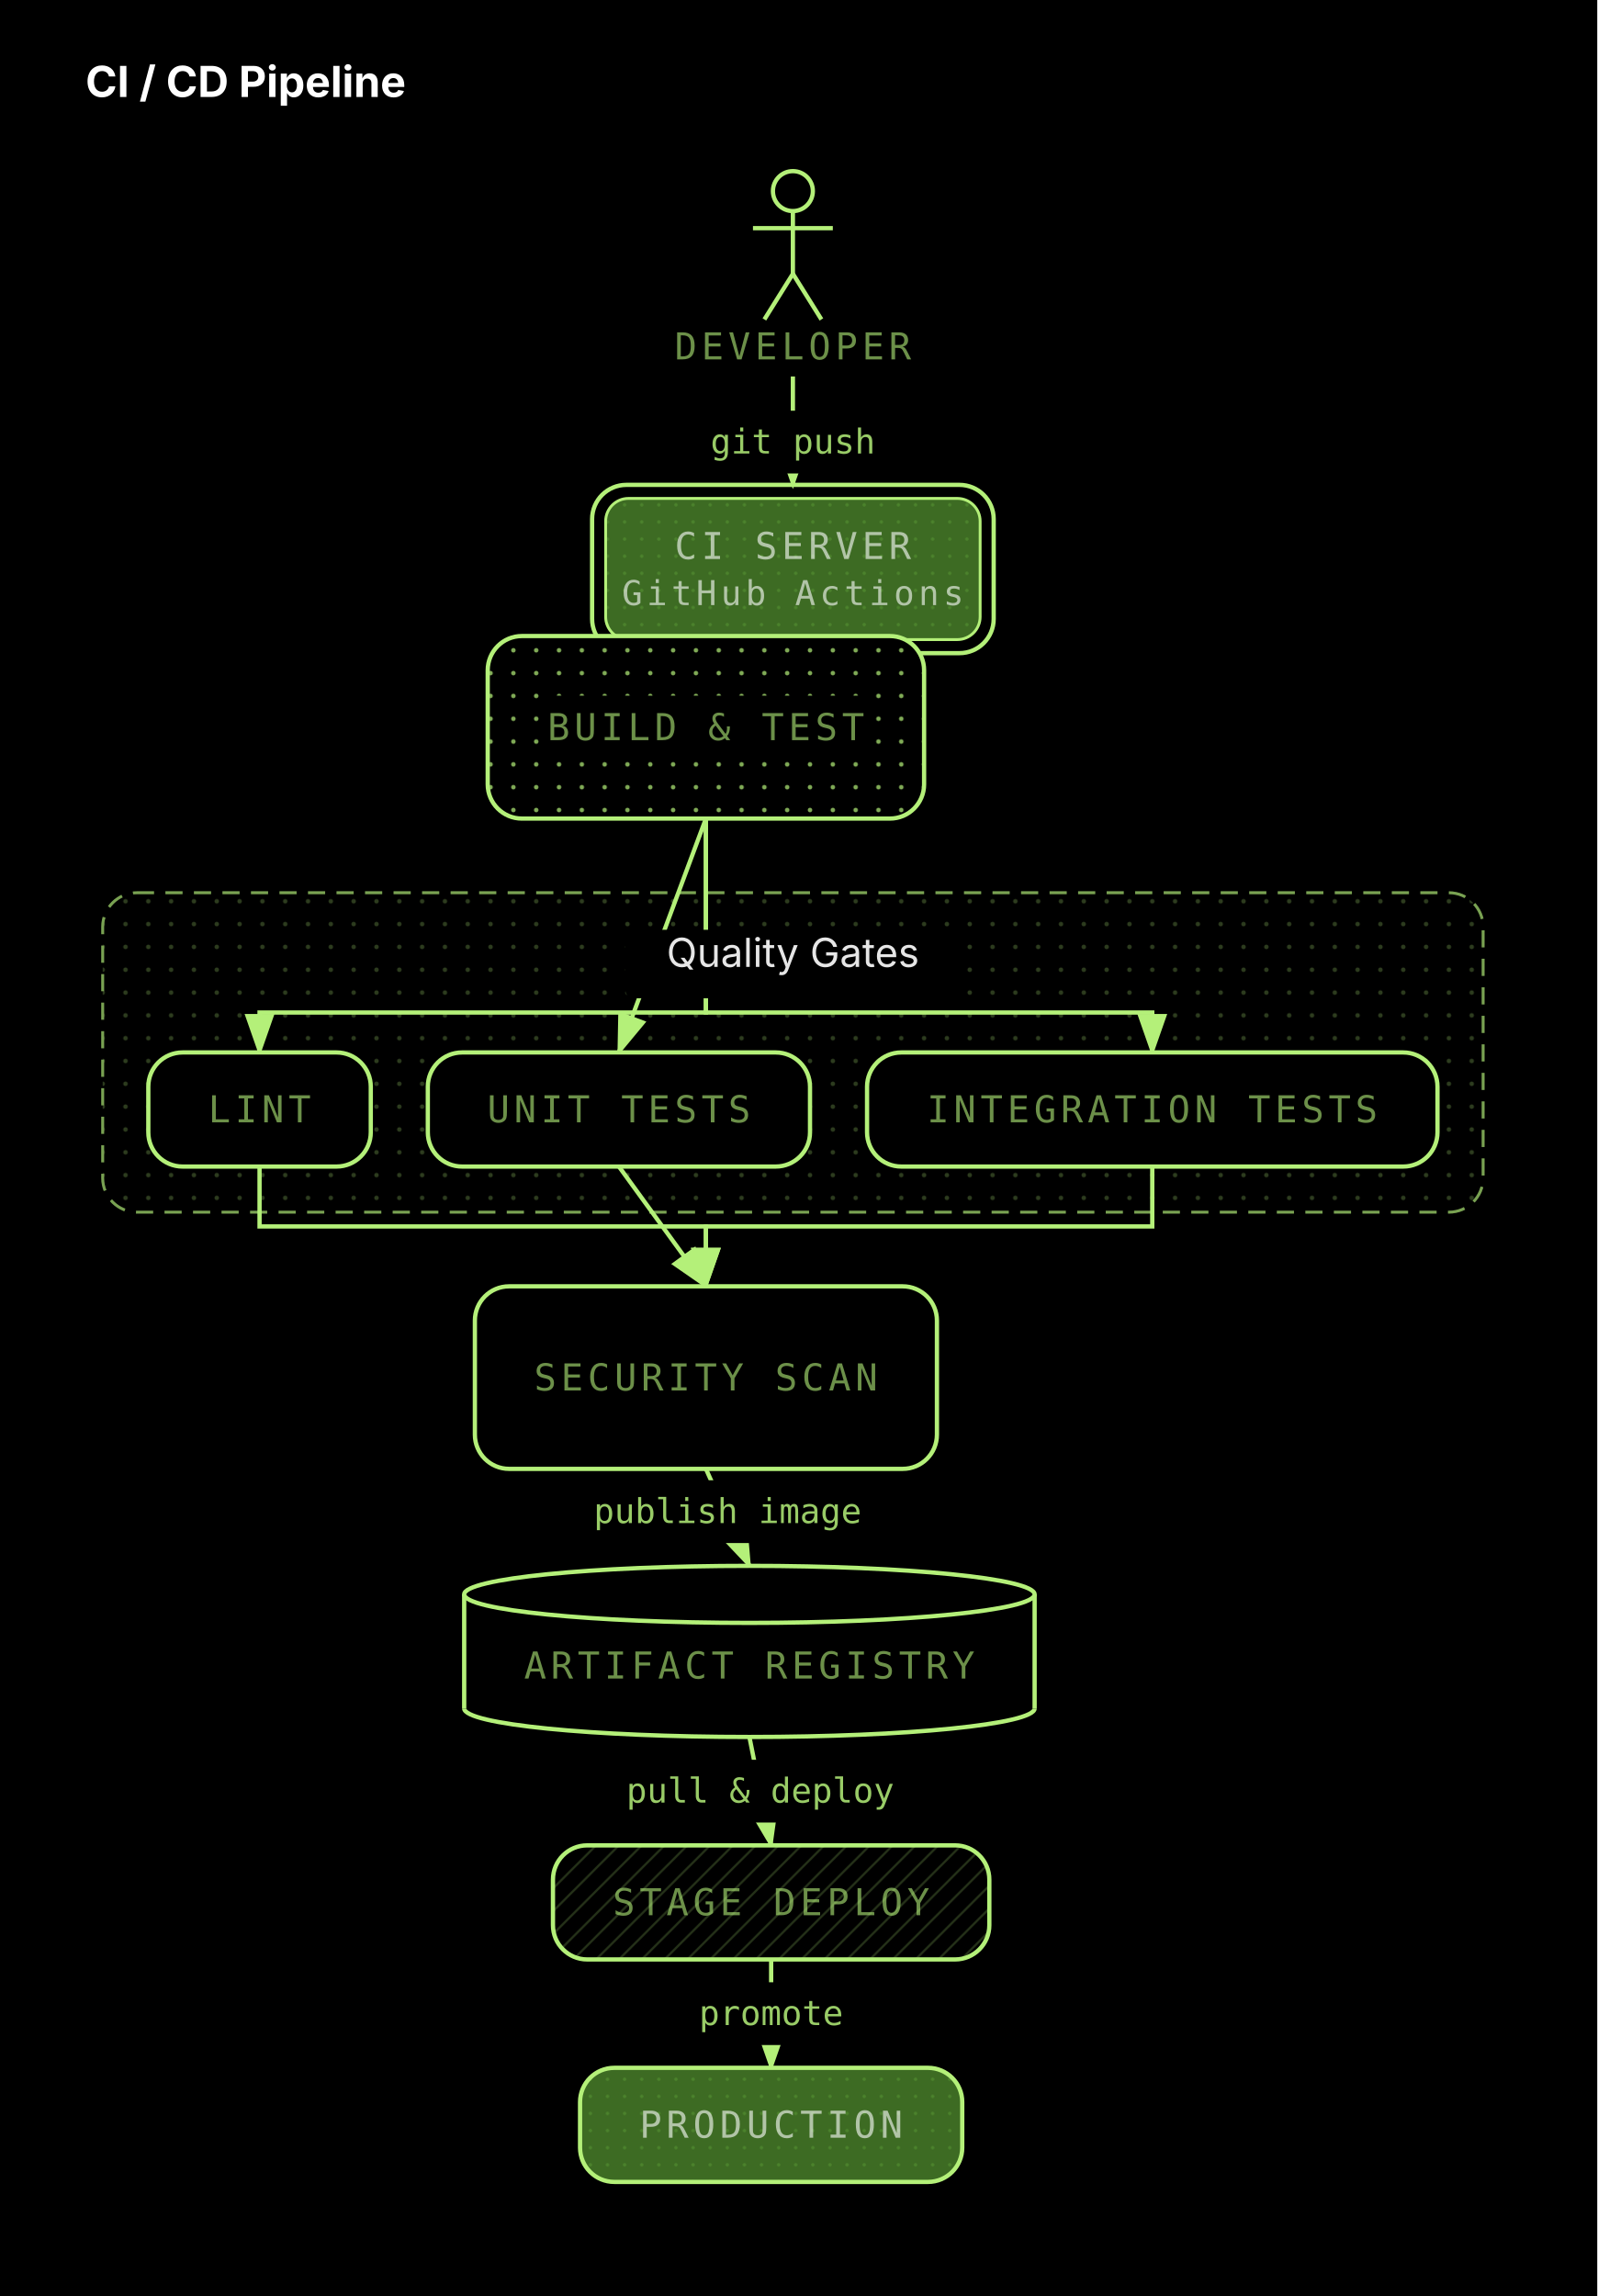
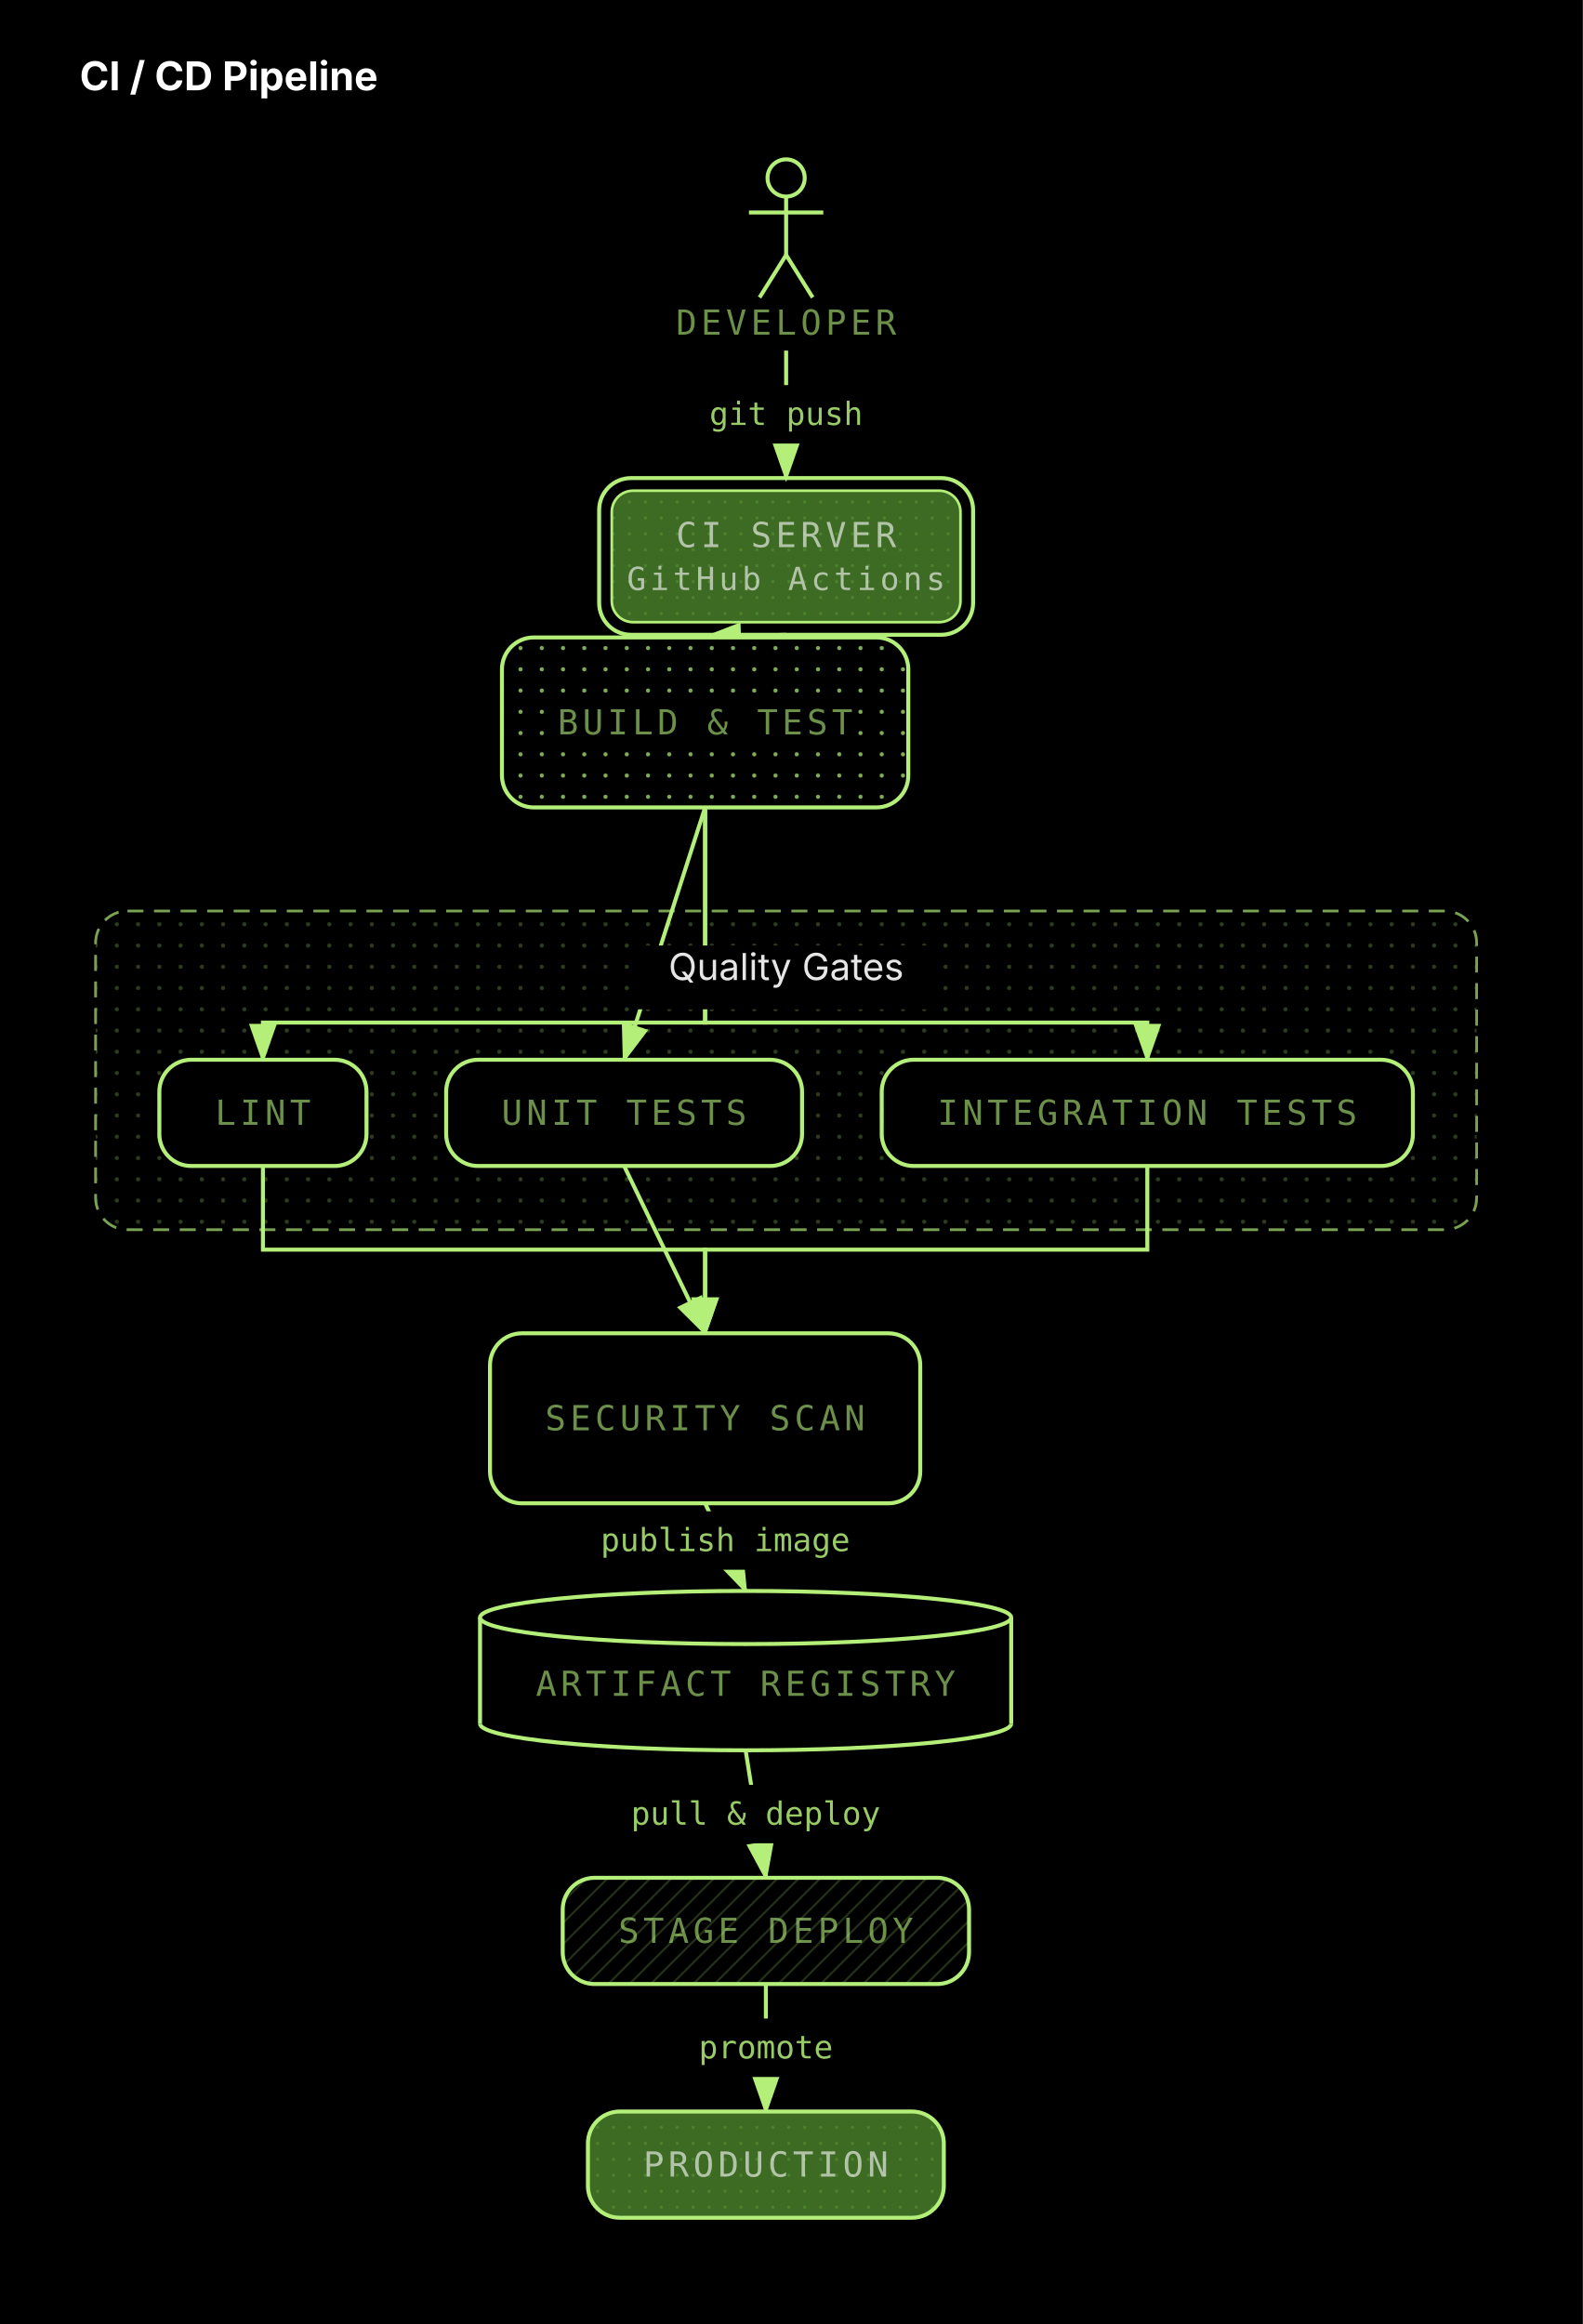
- <svg xmlns="http://www.w3.org/2000/svg" viewBox="0 0 560 805" width="560" height="805">
+ <svg xmlns="http://www.w3.org/2000/svg" viewBox="0 0 596 875" width="596" height="875">
  <defs>
    <pattern id="dotgrid" width="8" height="8" patternUnits="userSpaceOnUse">
      <rect width="8" height="8" fill="#000000" />
      <circle cx="4" cy="4" r="0.8" fill="#b4f079" opacity="0.7" />
    </pattern>
    <pattern id="crosshatch" width="8" height="8" patternUnits="userSpaceOnUse">
      <rect width="8" height="8" fill="#000000" />
      <path d="M0 8L8 0M-1 1L1 -1M7 9L9 7" stroke="#b4f079" stroke-width="0.8" opacity="0.2" />
    </pattern>
    <pattern id="hero" width="6" height="6" patternUnits="userSpaceOnUse">
      <rect width="6" height="6" fill="#3d6b23" />
      <circle cx="3" cy="3" r="0.6" fill="#5a9a35" opacity="0.5" />
    </pattern>
    <marker id="arrowhead" markerWidth="10" markerHeight="7" refX="9" refY="3.5" orient="auto" markerUnits="strokeWidth">
      <polygon points="0 0, 10 3.5, 0 7" fill="#b4f079" />
    </marker>
    <marker id="arrowhead-reverse" markerWidth="10" markerHeight="7" refX="1" refY="3.5" orient="auto" markerUnits="strokeWidth">
      <polygon points="10 0, 0 3.5, 10 7" fill="#b4f079" />
    </marker>
  </defs>
  <rect width="100%" height="100%" fill="#000000" />
  <g class="diagram">
    <text x="30" y="34" font-family="'Inter', 'Helvetica Neue', Arial, sans-serif" font-size="15" fill="#ffffff" font-weight="700">CI / CD Pipeline</text>
-     <rect x="36" y="313" width="484" height="112" rx="12" fill="url(#dotgrid)" stroke="#b4f079" stroke-width="1" stroke-dasharray="6 4" opacity="0.35" />
-     <rect x="36" y="313" width="484" height="112" rx="12" fill="none" stroke="#b4f079" stroke-width="1" stroke-dasharray="6 4" opacity="0.5" />
-     <line x1="278" y1="132" x2="278" y2="170" stroke="#b4f079" stroke-width="1.5" marker-end="url(#arrowhead)" />
-     <line x1="261.788" y1="229" x2="265.086" y2="223" stroke="#b4f079" stroke-width="1.5" marker-end="url(#arrowhead)" />
-     <polyline points="247.5,287 247.5,355 91,355 91,369" fill="none" stroke="#b4f079" stroke-width="1.5" marker-end="url(#arrowhead)" />
-     <line x1="247.5" y1="287" x2="217" y2="369" stroke="#b4f079" stroke-width="1.5" marker-end="url(#arrowhead)" />
-     <polyline points="247.5,287 247.5,355 404,355 404,369" fill="none" stroke="#b4f079" stroke-width="1.5" marker-end="url(#arrowhead)" />
-     <polyline points="91,409 91,430 247.5,430 247.5,451" fill="none" stroke="#b4f079" stroke-width="1.5" marker-end="url(#arrowhead)" />
-     <line x1="217" y1="409" x2="247.5" y2="451" stroke="#b4f079" stroke-width="1.5" marker-end="url(#arrowhead)" />
-     <polyline points="404,409 404,430 247.5,430 247.5,451" fill="none" stroke="#b4f079" stroke-width="1.5" marker-end="url(#arrowhead)" />
-     <line x1="247.5" y1="515" x2="262.75" y2="549" stroke="#b4f079" stroke-width="1.5" marker-end="url(#arrowhead)" />
-     <line x1="262.75" y1="609" x2="270.375" y2="647" stroke="#b4f079" stroke-width="1.5" marker-end="url(#arrowhead)" />
-     <line x1="270.375" y1="687" x2="270.375" y2="725" stroke="#b4f079" stroke-width="1.5" marker-end="url(#arrowhead)" />
-     <rect x="244" y="144" width="68" height="22" rx="4" fill="#000000" />
-     <rect x="203.625" y="519" width="103" height="22" rx="4" fill="#000000" />
-     <rect x="201.062" y="617" width="131" height="22" rx="4" fill="#000000" />
-     <rect x="239.875" y="695" width="61" height="22" rx="4" fill="#000000" />
-     <rect x="219.25" y="326" width="117.5" height="24" fill="#000000" rx="3" />
-     <text x="278" y="339" font-family="'Inter', 'Helvetica Neue', Arial, sans-serif" font-size="14" fill="#ffffff" opacity="0.9" text-anchor="middle">Quality Gates</text>
-     <circle cx="278" cy="67" r="7" fill="none" stroke="#b4f079" stroke-width="1.5" />
-     <line x1="278" y1="74" x2="278" y2="96" stroke="#b4f079" stroke-width="1.5" />
-     <line x1="264" y1="80" x2="292" y2="80" stroke="#b4f079" stroke-width="1.5" />
-     <line x1="278" y1="96" x2="268" y2="112" stroke="#b4f079" stroke-width="1.5" />
-     <line x1="278" y1="96" x2="288" y2="112" stroke="#b4f079" stroke-width="1.5" />
-     <text x="278" y="126" font-family="'JetBrains Mono', 'Fira Code', 'SF Mono', 'Cascadia Code', monospace" font-size="13" fill="#b4f079" opacity="0.6" text-anchor="middle" letter-spacing="0.12em">DEVELOPER</text>
-     <rect x="207.6" y="170" width="140.8" height="59" rx="12" fill="none" stroke="#b4f079" stroke-width="1.5" />
-     <rect x="212.35" y="174.75" width="131.3" height="49.5" rx="8" fill="url(#hero)" stroke="#b4f079" stroke-width="1" />
-     <text x="278" y="191.5" font-family="'JetBrains Mono', 'Fira Code', 'SF Mono', 'Cascadia Code', monospace" font-size="13" fill="#ffffff" opacity="0.6" text-anchor="middle" dominant-baseline="central" letter-spacing="0.12em">CI SERVER</text>
-     <text x="278" y="208" font-family="'JetBrains Mono', 'Fira Code', 'SF Mono', 'Cascadia Code', monospace" font-size="12" fill="#ffffff" opacity="0.6" text-anchor="middle" dominant-baseline="central" letter-spacing="0.12em">GitHub Actions</text>
-     <rect x="171" y="223" width="153" height="64" rx="12" fill="url(#dotgrid)" stroke="#b4f079" stroke-width="1.5" />
-     <rect x="191.5" y="243.9" width="112" height="22.2" fill="#000000" rx="2" />
-     <text x="247.5" y="255" font-family="'JetBrains Mono', 'Fira Code', 'SF Mono', 'Cascadia Code', monospace" font-size="13" fill="#b4f079" opacity="0.6" text-anchor="middle" dominant-baseline="central" letter-spacing="0.12em">BUILD &amp; TEST</text>
-     <rect x="166.5" y="451" width="162" height="64" rx="12" fill="#000000" stroke="#b4f079" stroke-width="1.5" />
-     <text x="247.5" y="483" font-family="'JetBrains Mono', 'Fira Code', 'SF Mono', 'Cascadia Code', monospace" font-size="13" fill="#b4f079" opacity="0.6" text-anchor="middle" dominant-baseline="central" letter-spacing="0.12em">SECURITY SCAN</text>
-     <rect x="193.875" y="647" width="153" height="40" rx="12" fill="url(#crosshatch)" stroke="#b4f079" stroke-width="1.5" />
-     <text x="270.375" y="667" font-family="'JetBrains Mono', 'Fira Code', 'SF Mono', 'Cascadia Code', monospace" font-size="13" fill="#b4f079" opacity="0.6" text-anchor="middle" dominant-baseline="central" letter-spacing="0.12em">STAGE DEPLOY</text>
-     <rect x="203.375" y="725" width="134" height="40" rx="12" fill="url(#hero)" stroke="#b4f079" stroke-width="1.5" />
-     <text x="270.375" y="745" font-family="'JetBrains Mono', 'Fira Code', 'SF Mono', 'Cascadia Code', monospace" font-size="13" fill="#ffffff" opacity="0.6" text-anchor="middle" dominant-baseline="central" letter-spacing="0.12em">PRODUCTION</text>
-     <rect x="162.75" y="559" width="200" height="40" fill="#000000" stroke="none" />
-     <line x1="162.75" y1="559" x2="162.75" y2="599" stroke="#b4f079" stroke-width="1.5" />
-     <line x1="362.75" y1="559" x2="362.75" y2="599" stroke="#b4f079" stroke-width="1.5" />
-     <ellipse cx="262.75" cy="559" rx="100" ry="10" fill="#000000" stroke="#b4f079" stroke-width="1.5" />
-     <path d="M162.75,599 A100,10 0 0,0 362.75,599" fill="#000000" stroke="#b4f079" stroke-width="1.5" />
-     <text x="262.75" y="584" font-family="'JetBrains Mono', 'Fira Code', 'SF Mono', 'Cascadia Code', monospace" font-size="13" fill="#b4f079" opacity="0.6" text-anchor="middle" dominant-baseline="central" letter-spacing="0.12em">ARTIFACT REGISTRY</text>
-     <rect x="52" y="369" width="78" height="40" rx="12" fill="#000000" stroke="#b4f079" stroke-width="1.5" />
-     <text x="91" y="389" font-family="'JetBrains Mono', 'Fira Code', 'SF Mono', 'Cascadia Code', monospace" font-size="13" fill="#b4f079" opacity="0.6" text-anchor="middle" dominant-baseline="central" letter-spacing="0.12em">LINT</text>
-     <rect x="150" y="369" width="134" height="40" rx="12" fill="#000000" stroke="#b4f079" stroke-width="1.5" />
-     <text x="217" y="389" font-family="'JetBrains Mono', 'Fira Code', 'SF Mono', 'Cascadia Code', monospace" font-size="13" fill="#b4f079" opacity="0.6" text-anchor="middle" dominant-baseline="central" letter-spacing="0.12em">UNIT TESTS</text>
-     <rect x="304" y="369" width="200" height="40" rx="12" fill="#000000" stroke="#b4f079" stroke-width="1.5" />
-     <text x="404" y="389" font-family="'JetBrains Mono', 'Fira Code', 'SF Mono', 'Cascadia Code', monospace" font-size="13" fill="#b4f079" opacity="0.6" text-anchor="middle" dominant-baseline="central" letter-spacing="0.12em">INTEGRATION TESTS</text>
-     <text x="278" y="159" font-family="'JetBrains Mono', 'Fira Code', 'SF Mono', 'Cascadia Code', monospace" font-size="12" fill="#b4f079" opacity="0.85" text-anchor="middle">git push</text>
-     <text x="255.125" y="534" font-family="'JetBrains Mono', 'Fira Code', 'SF Mono', 'Cascadia Code', monospace" font-size="12" fill="#b4f079" opacity="0.85" text-anchor="middle">publish image</text>
-     <text x="266.562" y="632" font-family="'JetBrains Mono', 'Fira Code', 'SF Mono', 'Cascadia Code', monospace" font-size="12" fill="#b4f079" opacity="0.85" text-anchor="middle">pull &amp; deploy</text>
-     <text x="270.375" y="710" font-family="'JetBrains Mono', 'Fira Code', 'SF Mono', 'Cascadia Code', monospace" font-size="12" fill="#b4f079" opacity="0.85" text-anchor="middle">promote</text>
+     <rect x="36" y="343" width="520" height="120" rx="12" fill="url(#dotgrid)" stroke="#b4f079" stroke-width="1" stroke-dasharray="6 4" opacity="0.35" />
+     <rect x="36" y="343" width="520" height="120" rx="12" fill="none" stroke="#b4f079" stroke-width="1" stroke-dasharray="6 4" opacity="0.5" />
+     <line x1="296" y1="132" x2="296" y2="180" stroke="#b4f079" stroke-width="1.5" marker-end="url(#arrowhead)" />
+     <line x1="296" y1="239" x2="265.5" y2="240" stroke="#b4f079" stroke-width="1.5" marker-end="url(#arrowhead)" />
+     <polyline points="265.5,304 265.5,385 99,385 99,399" fill="none" stroke="#b4f079" stroke-width="1.5" marker-end="url(#arrowhead)" />
+     <line x1="265.5" y1="304" x2="235" y2="399" stroke="#b4f079" stroke-width="1.5" marker-end="url(#arrowhead)" />
+     <polyline points="265.5,304 265.5,385 432,385 432,399" fill="none" stroke="#b4f079" stroke-width="1.5" marker-end="url(#arrowhead)" />
+     <polyline points="99,439 99,470.5 265.5,470.5 265.5,502" fill="none" stroke="#b4f079" stroke-width="1.5" marker-end="url(#arrowhead)" />
+     <line x1="235" y1="439" x2="265.5" y2="502" stroke="#b4f079" stroke-width="1.5" marker-end="url(#arrowhead)" />
+     <polyline points="432,439 432,470.5 265.5,470.5 265.5,502" fill="none" stroke="#b4f079" stroke-width="1.5" marker-end="url(#arrowhead)" />
+     <line x1="265.5" y1="566" x2="280.75" y2="599" stroke="#b4f079" stroke-width="1.5" marker-end="url(#arrowhead)" />
+     <line x1="280.75" y1="659" x2="288.375" y2="707" stroke="#b4f079" stroke-width="1.5" marker-end="url(#arrowhead)" />
+     <line x1="288.375" y1="747" x2="288.375" y2="795" stroke="#b4f079" stroke-width="1.5" marker-end="url(#arrowhead)" />
+     <rect x="262" y="145" width="68" height="22" rx="4" fill="#000000" />
+     <rect x="221.625" y="569" width="103" height="22" rx="4" fill="#000000" />
+     <rect x="219.062" y="672" width="131" height="22" rx="4" fill="#000000" />
+     <rect x="257.875" y="760" width="61" height="22" rx="4" fill="#000000" />
+     <rect x="237.25" y="356" width="117.5" height="24" fill="#000000" rx="3" />
+     <text x="296" y="369" font-family="'Inter', 'Helvetica Neue', Arial, sans-serif" font-size="14" fill="#ffffff" opacity="0.9" text-anchor="middle">Quality Gates</text>
+     <circle cx="296" cy="67" r="7" fill="none" stroke="#b4f079" stroke-width="1.5" />
+     <line x1="296" y1="74" x2="296" y2="96" stroke="#b4f079" stroke-width="1.5" />
+     <line x1="282" y1="80" x2="310" y2="80" stroke="#b4f079" stroke-width="1.5" />
+     <line x1="296" y1="96" x2="286" y2="112" stroke="#b4f079" stroke-width="1.5" />
+     <line x1="296" y1="96" x2="306" y2="112" stroke="#b4f079" stroke-width="1.5" />
+     <text x="296" y="126" font-family="'JetBrains Mono', 'Fira Code', 'SF Mono', 'Cascadia Code', monospace" font-size="13" fill="#b4f079" opacity="0.6" text-anchor="middle" letter-spacing="0.12em">DEVELOPER</text>
+     <rect x="225.6" y="180" width="140.8" height="59" rx="12" fill="none" stroke="#b4f079" stroke-width="1.5" />
+     <rect x="230.35" y="184.75" width="131.3" height="49.5" rx="8" fill="url(#hero)" stroke="#b4f079" stroke-width="1" />
+     <text x="296" y="201.5" font-family="'JetBrains Mono', 'Fira Code', 'SF Mono', 'Cascadia Code', monospace" font-size="13" fill="#ffffff" opacity="0.6" text-anchor="middle" dominant-baseline="central" letter-spacing="0.12em">CI SERVER</text>
+     <text x="296" y="218" font-family="'JetBrains Mono', 'Fira Code', 'SF Mono', 'Cascadia Code', monospace" font-size="12" fill="#ffffff" opacity="0.6" text-anchor="middle" dominant-baseline="central" letter-spacing="0.12em">GitHub Actions</text>
+     <rect x="189" y="240" width="153" height="64" rx="12" fill="url(#dotgrid)" stroke="#b4f079" stroke-width="1.5" />
+     <rect x="209.5" y="260.9" width="112" height="22.2" fill="#000000" rx="2" />
+     <text x="265.5" y="272" font-family="'JetBrains Mono', 'Fira Code', 'SF Mono', 'Cascadia Code', monospace" font-size="13" fill="#b4f079" opacity="0.6" text-anchor="middle" dominant-baseline="central" letter-spacing="0.12em">BUILD &amp; TEST</text>
+     <rect x="184.5" y="502" width="162" height="64" rx="12" fill="#000000" stroke="#b4f079" stroke-width="1.5" />
+     <text x="265.5" y="534" font-family="'JetBrains Mono', 'Fira Code', 'SF Mono', 'Cascadia Code', monospace" font-size="13" fill="#b4f079" opacity="0.6" text-anchor="middle" dominant-baseline="central" letter-spacing="0.12em">SECURITY SCAN</text>
+     <rect x="211.875" y="707" width="153" height="40" rx="12" fill="url(#crosshatch)" stroke="#b4f079" stroke-width="1.5" />
+     <text x="288.375" y="727" font-family="'JetBrains Mono', 'Fira Code', 'SF Mono', 'Cascadia Code', monospace" font-size="13" fill="#b4f079" opacity="0.6" text-anchor="middle" dominant-baseline="central" letter-spacing="0.12em">STAGE DEPLOY</text>
+     <rect x="221.375" y="795" width="134" height="40" rx="12" fill="url(#hero)" stroke="#b4f079" stroke-width="1.5" />
+     <text x="288.375" y="815" font-family="'JetBrains Mono', 'Fira Code', 'SF Mono', 'Cascadia Code', monospace" font-size="13" fill="#ffffff" opacity="0.6" text-anchor="middle" dominant-baseline="central" letter-spacing="0.12em">PRODUCTION</text>
+     <rect x="180.75" y="609" width="200" height="40" fill="#000000" stroke="none" />
+     <line x1="180.75" y1="609" x2="180.75" y2="649" stroke="#b4f079" stroke-width="1.5" />
+     <line x1="380.75" y1="609" x2="380.75" y2="649" stroke="#b4f079" stroke-width="1.5" />
+     <ellipse cx="280.75" cy="609" rx="100" ry="10" fill="#000000" stroke="#b4f079" stroke-width="1.5" />
+     <path d="M180.75,649 A100,10 0 0,0 380.75,649" fill="#000000" stroke="#b4f079" stroke-width="1.5" />
+     <text x="280.75" y="634" font-family="'JetBrains Mono', 'Fira Code', 'SF Mono', 'Cascadia Code', monospace" font-size="13" fill="#b4f079" opacity="0.6" text-anchor="middle" dominant-baseline="central" letter-spacing="0.12em">ARTIFACT REGISTRY</text>
+     <rect x="60" y="399" width="78" height="40" rx="12" fill="#000000" stroke="#b4f079" stroke-width="1.5" />
+     <text x="99" y="419" font-family="'JetBrains Mono', 'Fira Code', 'SF Mono', 'Cascadia Code', monospace" font-size="13" fill="#b4f079" opacity="0.6" text-anchor="middle" dominant-baseline="central" letter-spacing="0.12em">LINT</text>
+     <rect x="168" y="399" width="134" height="40" rx="12" fill="#000000" stroke="#b4f079" stroke-width="1.5" />
+     <text x="235" y="419" font-family="'JetBrains Mono', 'Fira Code', 'SF Mono', 'Cascadia Code', monospace" font-size="13" fill="#b4f079" opacity="0.6" text-anchor="middle" dominant-baseline="central" letter-spacing="0.12em">UNIT TESTS</text>
+     <rect x="332" y="399" width="200" height="40" rx="12" fill="#000000" stroke="#b4f079" stroke-width="1.5" />
+     <text x="432" y="419" font-family="'JetBrains Mono', 'Fira Code', 'SF Mono', 'Cascadia Code', monospace" font-size="13" fill="#b4f079" opacity="0.6" text-anchor="middle" dominant-baseline="central" letter-spacing="0.12em">INTEGRATION TESTS</text>
+     <text x="296" y="160" font-family="'JetBrains Mono', 'Fira Code', 'SF Mono', 'Cascadia Code', monospace" font-size="12" fill="#b4f079" opacity="0.85" text-anchor="middle">git push</text>
+     <text x="273.125" y="584" font-family="'JetBrains Mono', 'Fira Code', 'SF Mono', 'Cascadia Code', monospace" font-size="12" fill="#b4f079" opacity="0.85" text-anchor="middle">publish image</text>
+     <text x="284.562" y="687" font-family="'JetBrains Mono', 'Fira Code', 'SF Mono', 'Cascadia Code', monospace" font-size="12" fill="#b4f079" opacity="0.85" text-anchor="middle">pull &amp; deploy</text>
+     <text x="288.375" y="775" font-family="'JetBrains Mono', 'Fira Code', 'SF Mono', 'Cascadia Code', monospace" font-size="12" fill="#b4f079" opacity="0.85" text-anchor="middle">promote</text>
  </g>
</svg>
